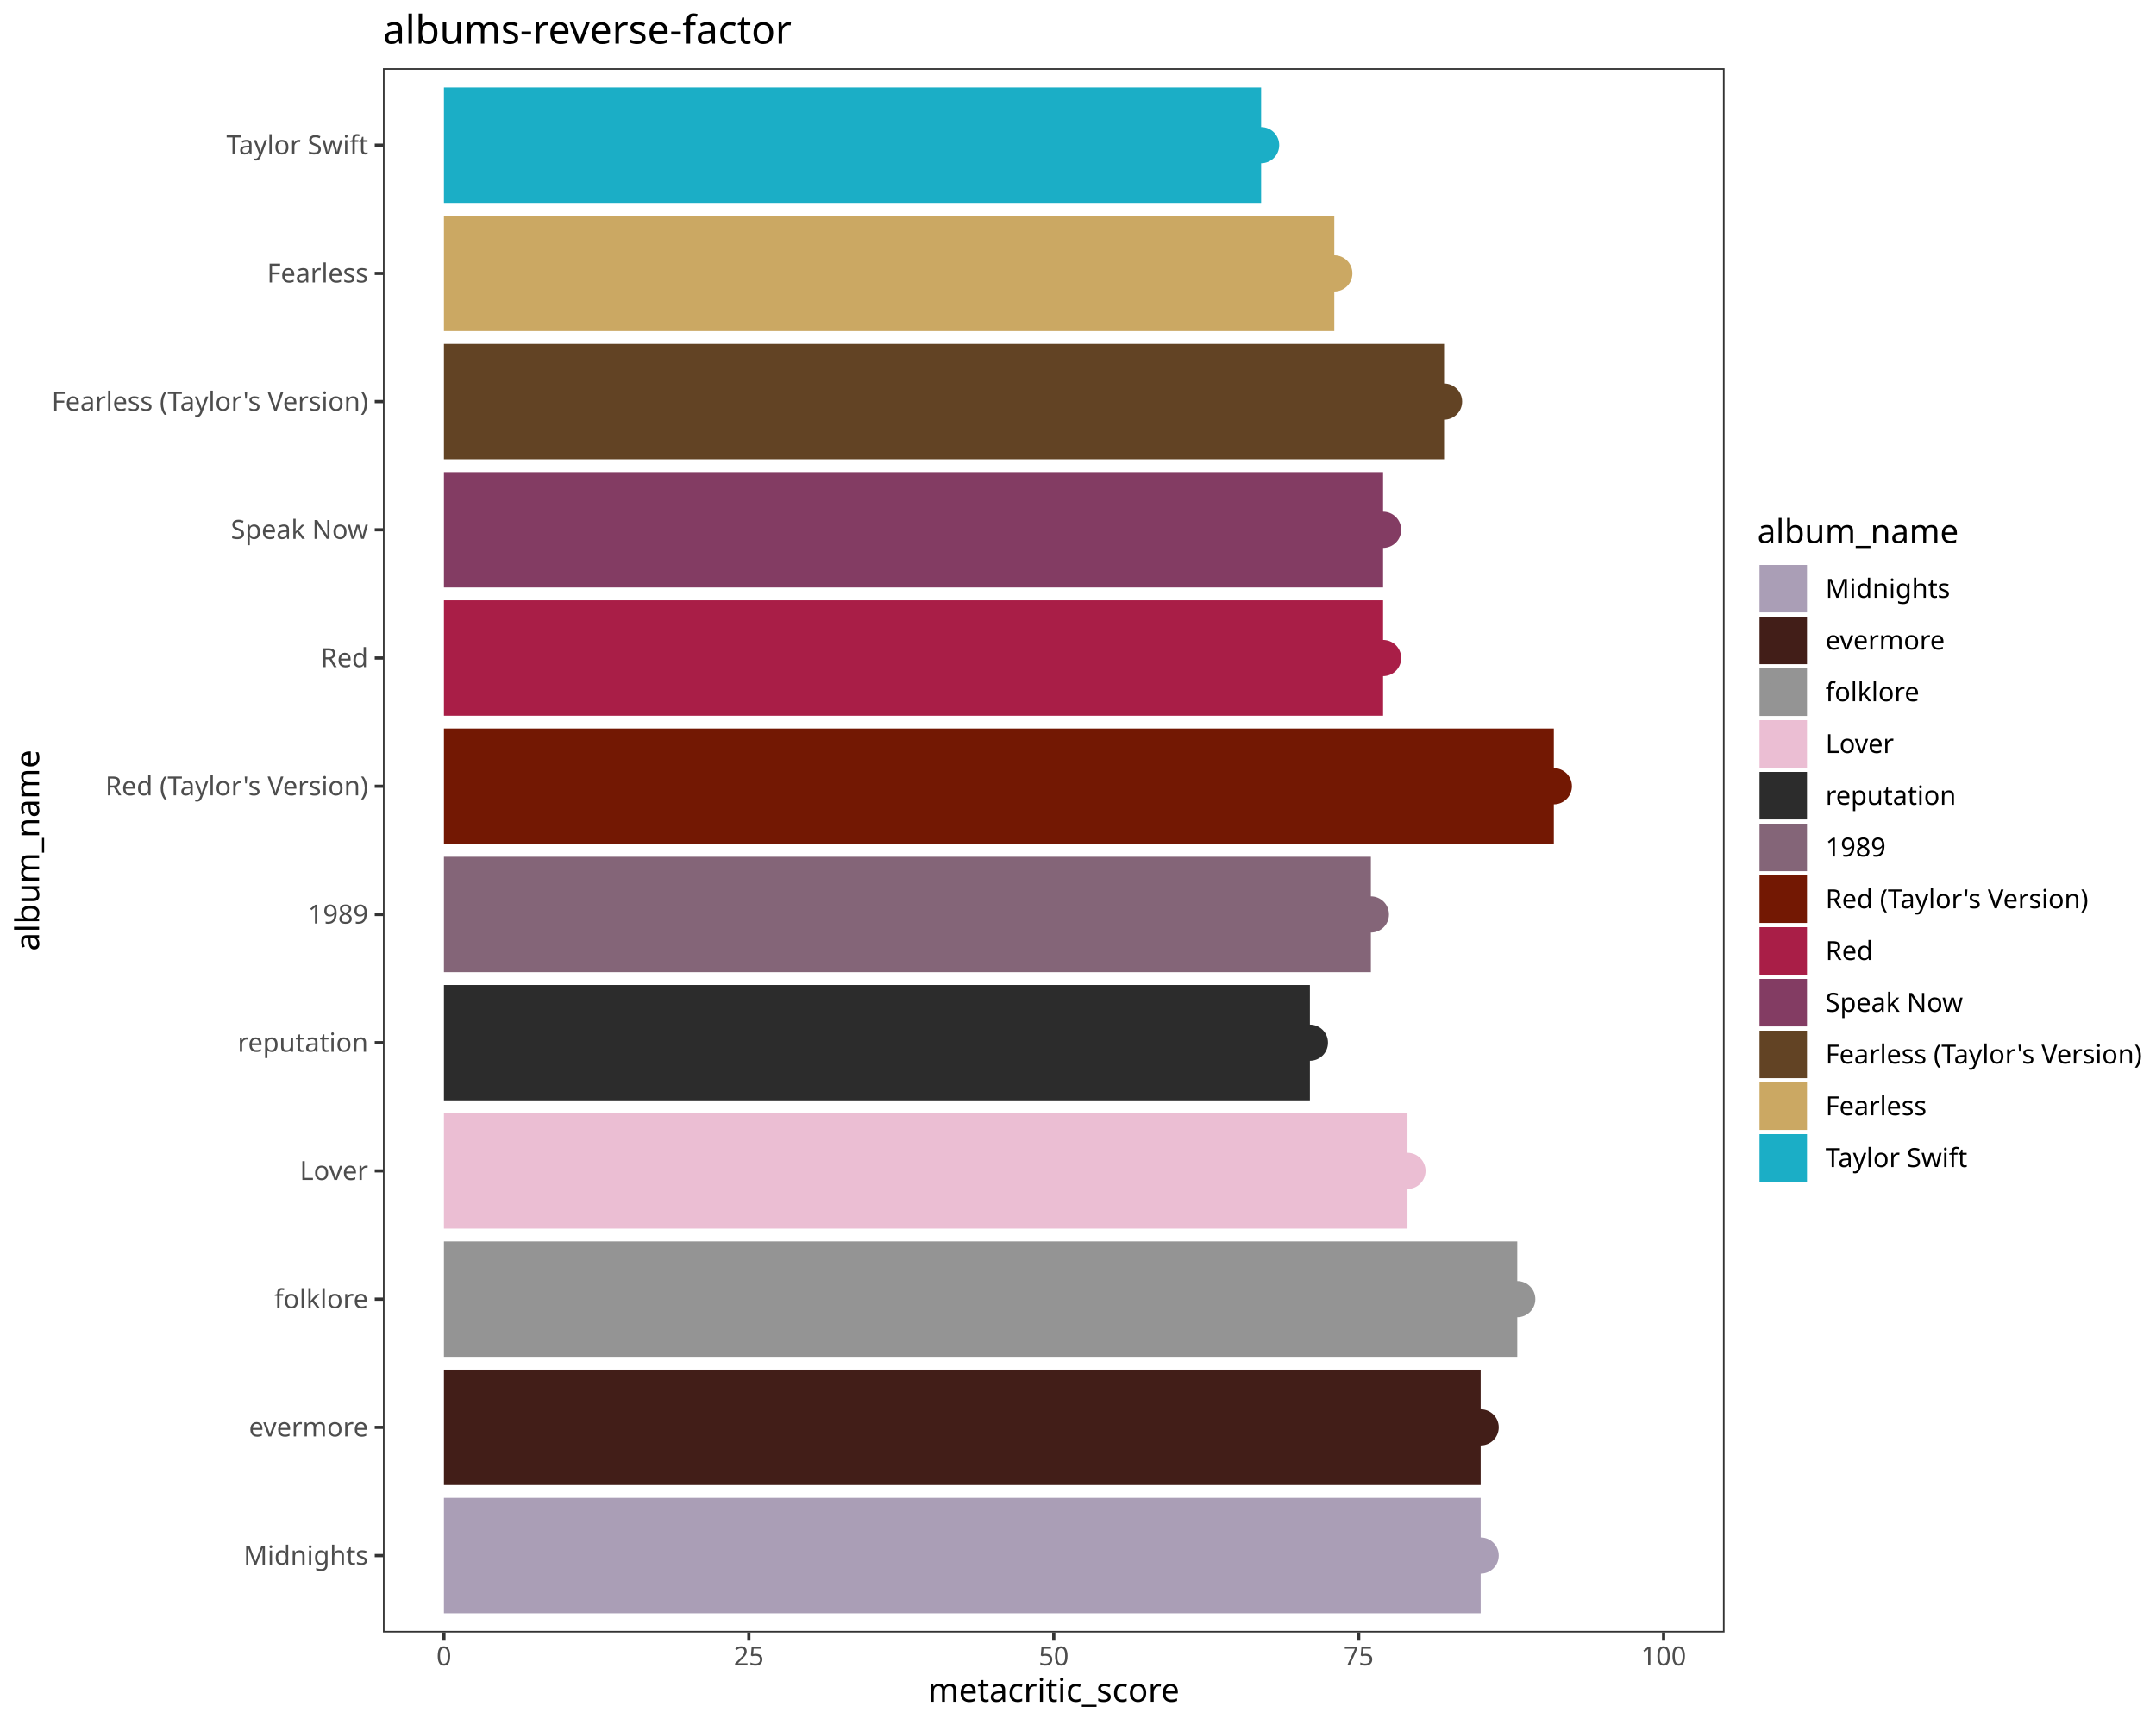
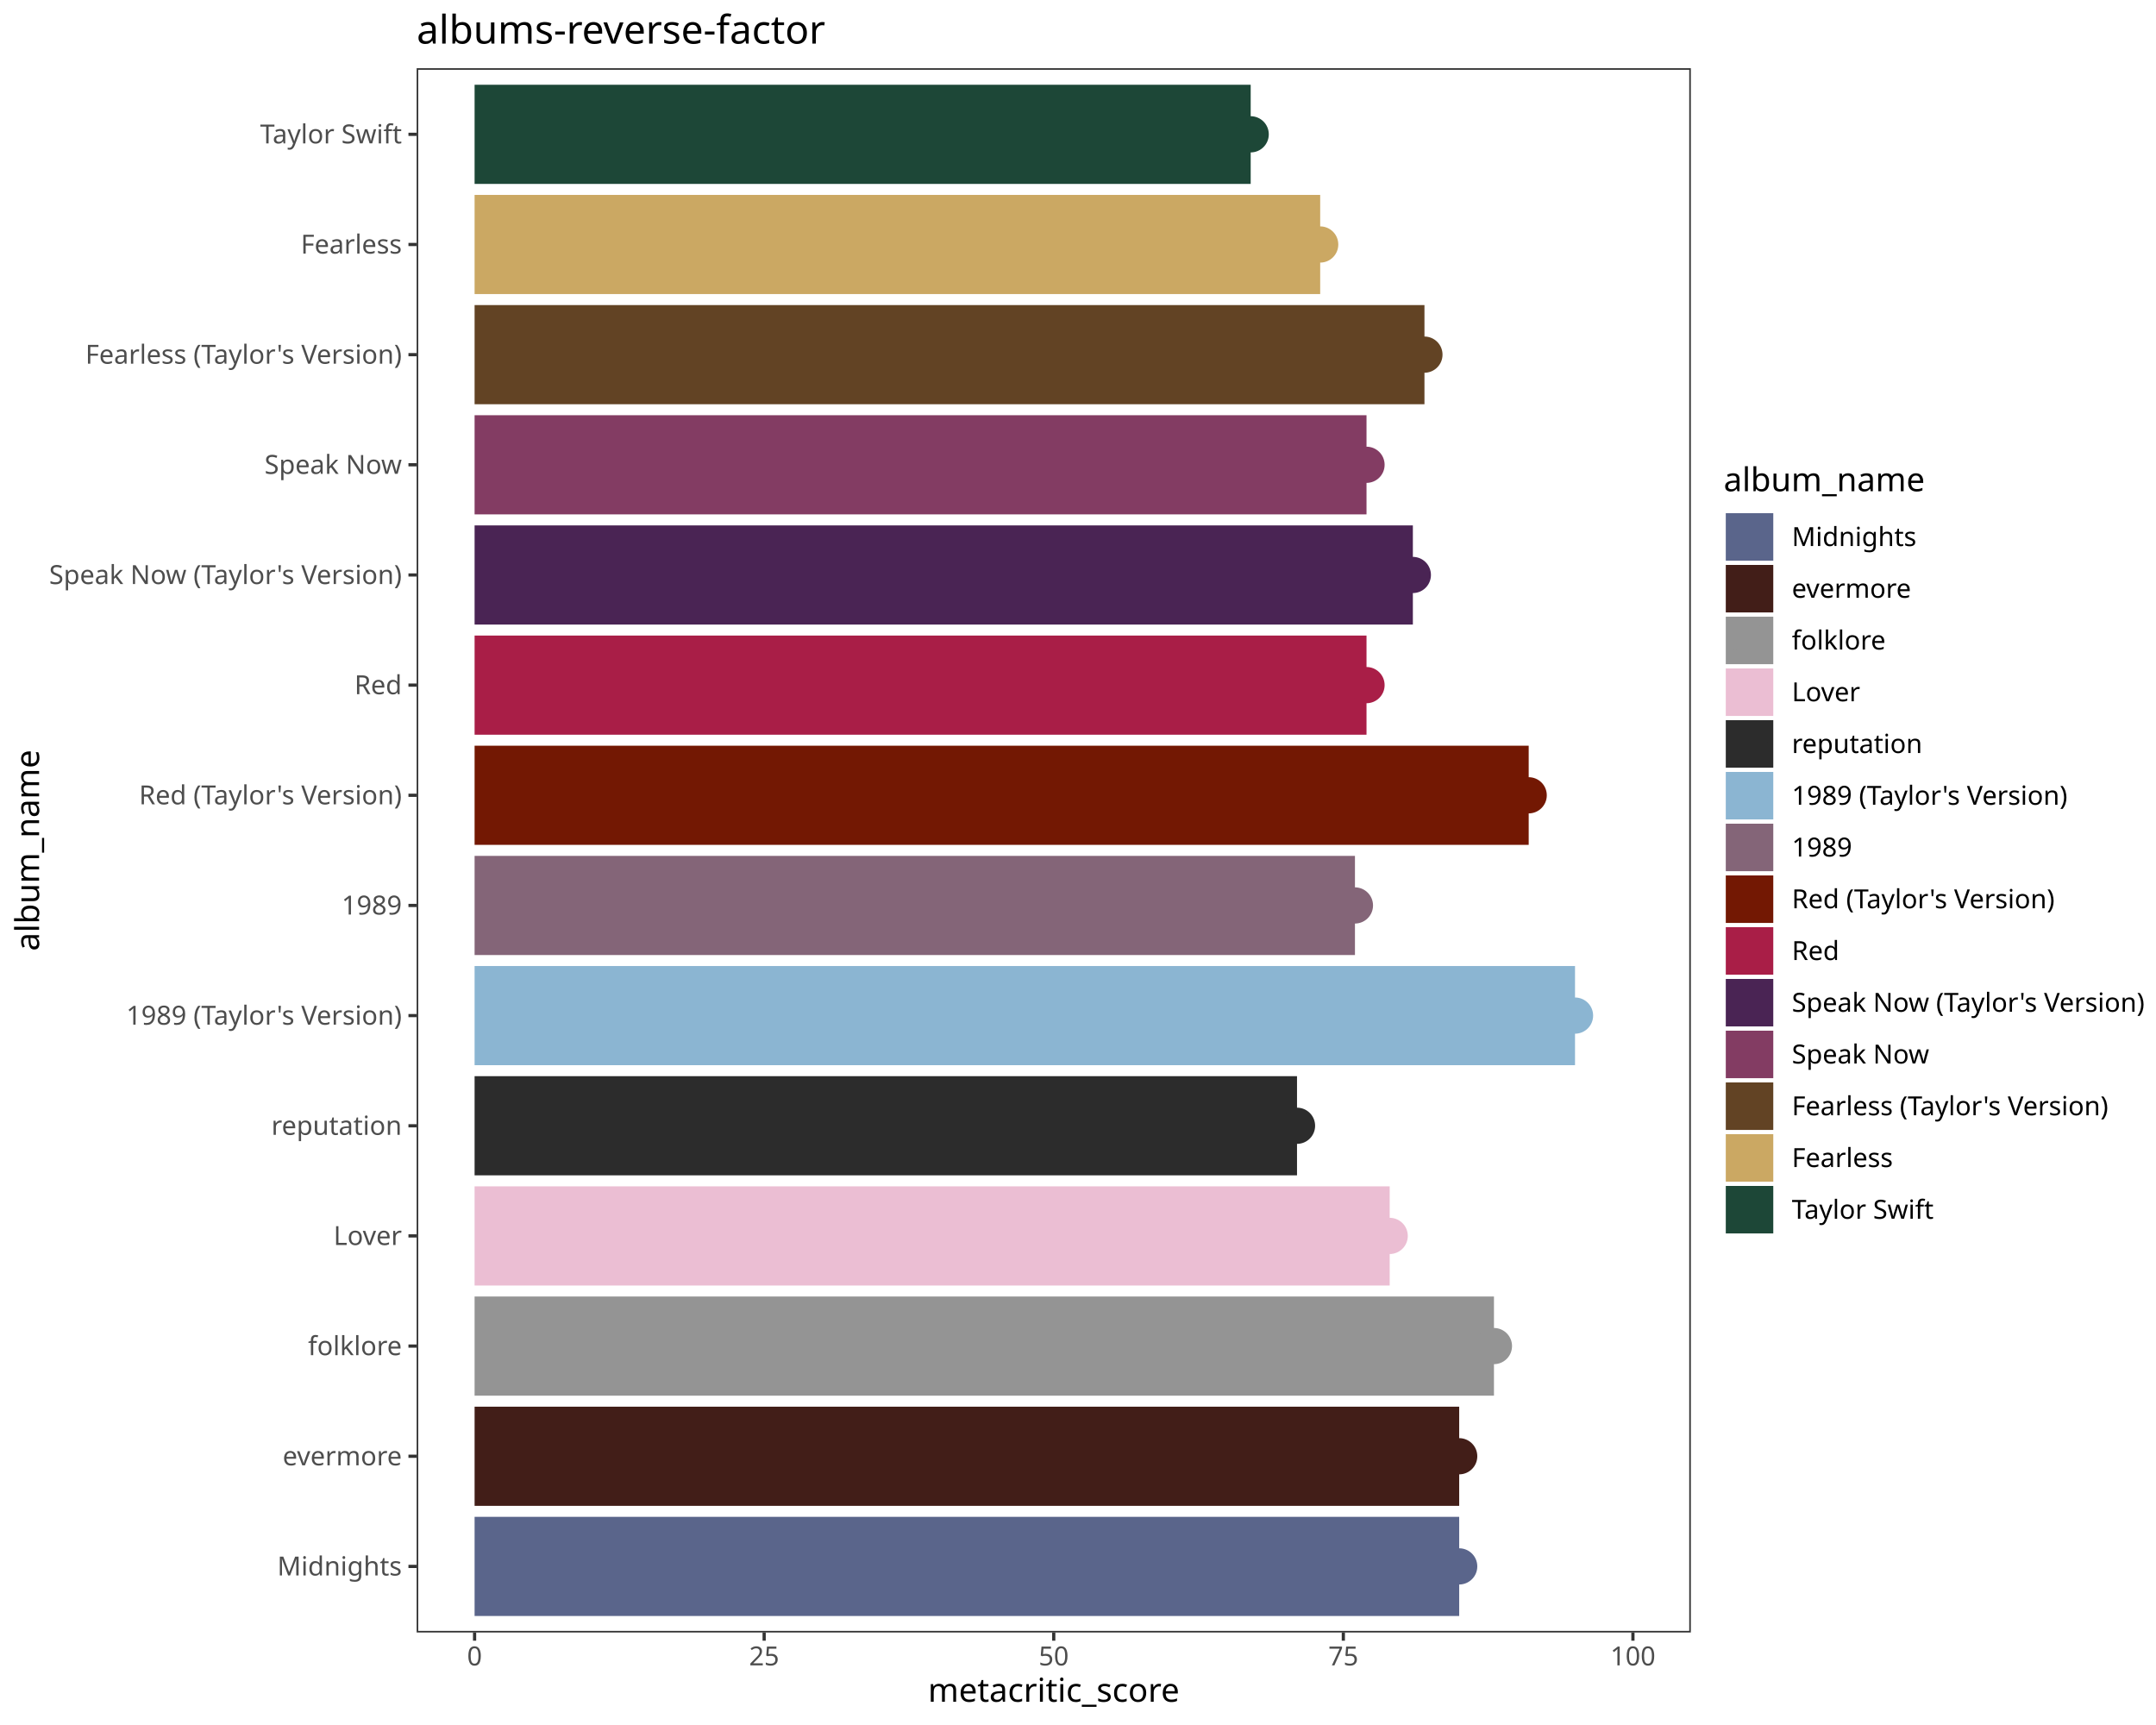
<svg xmlns="http://www.w3.org/2000/svg" class="svglite" data-engine-version="2.0" width="720.00pt" height="576.00pt" viewBox="0 0 720.00 576.00">
  <defs>
    <style type="text/css">
    .svglite line, .svglite polyline, .svglite polygon, .svglite path, .svglite rect, .svglite circle {
      fill: none;
      stroke: #000000;
      stroke-linecap: round;
      stroke-linejoin: round;
      stroke-miterlimit: 10.00;
    }
  </style>
  </defs>
  <rect width="100%" height="100%" style="stroke: none; fill: #FFFFFF;" />
  <defs>
    <clipPath id="cpMC4wMHw3MjAuMDB8MC4wMHw1NzYuMDA=">
      <rect x="0.00" y="0.00" width="720.00" height="576.00" />
    </clipPath>
  </defs>
  <g clip-path="url(#cpMC4wMHw3MjAuMDB8MC4wMHw1NzYuMDA=)">
    <rect x="0.00" y="0.00" width="720.00" height="576.00" style="stroke-width: 1.07; stroke: #FFFFFF; fill: #FFFFFF;" />
  </g>
  <defs>
-     <clipPath id="cpMTI3Ljg4fDU3NS45M3wyMi43OHw1NDUuMTE=">
-       <rect x="127.88" y="22.78" width="448.04" height="522.33" />
+     <clipPath id="cpMTM5LjE0fDU2NC42NnwyMi43OHw1NDUuMTE=">
+       <rect x="139.14" y="22.78" width="425.52" height="522.33" />
    </clipPath>
  </defs>
-   <g clip-path="url(#cpMTI3Ljg4fDU3NS45M3wyMi43OHw1NDUuMTE=)">
-     <rect x="127.88" y="22.78" width="448.04" height="522.33" style="stroke-width: 1.07; stroke: none; fill: #FFFFFF;" />
-     <rect x="148.25" y="29.21" width="272.90" height="38.53" style="stroke-width: 1.07; stroke: none; stroke-linecap: butt; stroke-linejoin: miter; fill: #1BAEC6;" />
-     <rect x="148.25" y="72.02" width="297.34" height="38.53" style="stroke-width: 1.07; stroke: none; stroke-linecap: butt; stroke-linejoin: miter; fill: #CBA863;" />
-     <rect x="148.25" y="157.65" width="313.63" height="38.53" style="stroke-width: 1.07; stroke: none; stroke-linecap: butt; stroke-linejoin: miter; fill: #833C63;" />
-     <rect x="148.25" y="200.46" width="313.63" height="38.53" style="stroke-width: 1.07; stroke: none; stroke-linecap: butt; stroke-linejoin: miter; fill: #A91E47;" />
-     <rect x="148.25" y="286.09" width="309.56" height="38.53" style="stroke-width: 1.07; stroke: none; stroke-linecap: butt; stroke-linejoin: miter; fill: #846578;" />
-     <rect x="148.25" y="328.90" width="289.19" height="38.53" style="stroke-width: 1.07; stroke: none; stroke-linecap: butt; stroke-linejoin: miter; fill: #2C2C2C;" />
-     <rect x="148.25" y="371.72" width="321.78" height="38.53" style="stroke-width: 1.07; stroke: none; stroke-linecap: butt; stroke-linejoin: miter; fill: #EBBED3;" />
-     <rect x="148.25" y="414.53" width="358.44" height="38.53" style="stroke-width: 1.07; stroke: none; stroke-linecap: butt; stroke-linejoin: miter; fill: #949494;" />
-     <rect x="148.25" y="457.34" width="346.22" height="38.53" style="stroke-width: 1.07; stroke: none; stroke-linecap: butt; stroke-linejoin: miter; fill: #421E18;" />
-     <rect x="148.25" y="114.83" width="334.00" height="38.53" style="stroke-width: 1.07; stroke: none; stroke-linecap: butt; stroke-linejoin: miter; fill: #624324;" />
-     <rect x="148.25" y="243.27" width="370.65" height="38.53" style="stroke-width: 1.07; stroke: none; stroke-linecap: butt; stroke-linejoin: miter; fill: #731803;" />
-     <rect x="148.25" y="500.16" width="346.22" height="38.53" style="stroke-width: 1.07; stroke: none; stroke-linecap: butt; stroke-linejoin: miter; fill: #AA9EB6;" />
-     <circle cx="421.15" cy="48.47" r="5.69" style="stroke-width: 0.71; stroke: #1BAEC6; fill: #1BAEC6;" />
-     <circle cx="445.59" cy="91.29" r="5.69" style="stroke-width: 0.71; stroke: #CBA863; fill: #CBA863;" />
-     <circle cx="461.88" cy="176.91" r="5.69" style="stroke-width: 0.71; stroke: #833C63; fill: #833C63;" />
-     <circle cx="461.88" cy="219.73" r="5.69" style="stroke-width: 0.71; stroke: #A91E47; fill: #A91E47;" />
-     <circle cx="457.80" cy="305.35" r="5.69" style="stroke-width: 0.71; stroke: #846578; fill: #846578;" />
-     <circle cx="437.44" cy="348.17" r="5.69" style="stroke-width: 0.71; stroke: #2C2C2C; fill: #2C2C2C;" />
-     <circle cx="470.02" cy="390.98" r="5.69" style="stroke-width: 0.71; stroke: #EBBED3; fill: #EBBED3;" />
-     <circle cx="506.68" cy="433.80" r="5.69" style="stroke-width: 0.71; stroke: #949494; fill: #949494;" />
-     <circle cx="494.46" cy="476.61" r="5.69" style="stroke-width: 0.71; stroke: #421E18; fill: #421E18;" />
-     <circle cx="482.24" cy="134.10" r="5.69" style="stroke-width: 0.71; stroke: #624324; fill: #624324;" />
-     <circle cx="518.90" cy="262.54" r="5.69" style="stroke-width: 0.71; stroke: #731803; fill: #731803;" />
-     <circle cx="494.46" cy="519.42" r="5.69" style="stroke-width: 0.71; stroke: #AA9EB6; fill: #AA9EB6;" />
-     <rect x="127.88" y="22.78" width="448.04" height="522.33" style="stroke-width: 1.07; stroke: #333333;" />
+   <g clip-path="url(#cpMTM5LjE0fDU2NC42NnwyMi43OHw1NDUuMTE=)">
+     <rect x="139.14" y="22.78" width="425.52" height="522.33" style="stroke-width: 1.07; stroke: none; fill: #FFFFFF;" />
+     <rect x="158.49" y="28.30" width="259.18" height="33.11" style="stroke-width: 1.07; stroke: none; stroke-linecap: butt; stroke-linejoin: miter; fill: #1D4737;" />
+     <rect x="158.49" y="65.08" width="282.39" height="33.11" style="stroke-width: 1.07; stroke: none; stroke-linecap: butt; stroke-linejoin: miter; fill: #CBA863;" />
+     <rect x="158.49" y="138.65" width="297.86" height="33.11" style="stroke-width: 1.07; stroke: none; stroke-linecap: butt; stroke-linejoin: miter; fill: #833C63;" />
+     <rect x="158.49" y="212.22" width="297.86" height="33.11" style="stroke-width: 1.07; stroke: none; stroke-linecap: butt; stroke-linejoin: miter; fill: #A91E47;" />
+     <rect x="158.49" y="285.79" width="294.00" height="33.11" style="stroke-width: 1.07; stroke: none; stroke-linecap: butt; stroke-linejoin: miter; fill: #846578;" />
+     <rect x="158.49" y="359.35" width="274.65" height="33.11" style="stroke-width: 1.07; stroke: none; stroke-linecap: butt; stroke-linejoin: miter; fill: #2C2C2C;" />
+     <rect x="158.49" y="396.14" width="305.60" height="33.11" style="stroke-width: 1.07; stroke: none; stroke-linecap: butt; stroke-linejoin: miter; fill: #EBBED3;" />
+     <rect x="158.49" y="432.92" width="340.42" height="33.11" style="stroke-width: 1.07; stroke: none; stroke-linecap: butt; stroke-linejoin: miter; fill: #949494;" />
+     <rect x="158.49" y="469.71" width="328.81" height="33.11" style="stroke-width: 1.07; stroke: none; stroke-linecap: butt; stroke-linejoin: miter; fill: #421E18;" />
+     <rect x="158.49" y="101.87" width="317.21" height="33.11" style="stroke-width: 1.07; stroke: none; stroke-linecap: butt; stroke-linejoin: miter; fill: #624324;" />
+     <rect x="158.49" y="249.00" width="352.02" height="33.11" style="stroke-width: 1.07; stroke: none; stroke-linecap: butt; stroke-linejoin: miter; fill: #731803;" />
+     <rect x="158.49" y="506.49" width="328.81" height="33.11" style="stroke-width: 1.07; stroke: none; stroke-linecap: butt; stroke-linejoin: miter; fill: #5A658B;" />
+     <rect x="158.49" y="175.44" width="313.34" height="33.11" style="stroke-width: 1.07; stroke: none; stroke-linecap: butt; stroke-linejoin: miter; fill: #4A2454;" />
+     <rect x="158.49" y="322.57" width="367.49" height="33.11" style="stroke-width: 1.07; stroke: none; stroke-linecap: butt; stroke-linejoin: miter; fill: #8BB5D2;" />
+     <circle cx="417.67" cy="44.85" r="5.69" style="stroke-width: 0.71; stroke: #1D4737; fill: #1D4737;" />
+     <circle cx="440.88" cy="81.64" r="5.69" style="stroke-width: 0.71; stroke: #CBA863; fill: #CBA863;" />
+     <circle cx="456.35" cy="155.20" r="5.69" style="stroke-width: 0.71; stroke: #833C63; fill: #833C63;" />
+     <circle cx="456.35" cy="228.77" r="5.69" style="stroke-width: 0.71; stroke: #A91E47; fill: #A91E47;" />
+     <circle cx="452.48" cy="302.34" r="5.69" style="stroke-width: 0.71; stroke: #846578; fill: #846578;" />
+     <circle cx="433.14" cy="375.91" r="5.69" style="stroke-width: 0.71; stroke: #2C2C2C; fill: #2C2C2C;" />
+     <circle cx="464.09" cy="412.69" r="5.69" style="stroke-width: 0.71; stroke: #EBBED3; fill: #EBBED3;" />
+     <circle cx="498.90" cy="449.47" r="5.69" style="stroke-width: 0.71; stroke: #949494; fill: #949494;" />
+     <circle cx="487.30" cy="486.26" r="5.69" style="stroke-width: 0.71; stroke: #421E18; fill: #421E18;" />
+     <circle cx="475.69" cy="118.42" r="5.69" style="stroke-width: 0.71; stroke: #624324; fill: #624324;" />
+     <circle cx="510.51" cy="265.56" r="5.69" style="stroke-width: 0.71; stroke: #731803; fill: #731803;" />
+     <circle cx="487.30" cy="523.04" r="5.69" style="stroke-width: 0.71; stroke: #5A658B; fill: #5A658B;" />
+     <circle cx="471.82" cy="191.99" r="5.69" style="stroke-width: 0.71; stroke: #4A2454; fill: #4A2454;" />
+     <circle cx="525.98" cy="339.12" r="5.69" style="stroke-width: 0.71; stroke: #8BB5D2; fill: #8BB5D2;" />
+     <rect x="139.14" y="22.78" width="425.52" height="522.33" style="stroke-width: 1.07; stroke: #333333;" />
  </g>
  <g clip-path="url(#cpMC4wMHw3MjAuMDB8MC4wMHw1NzYuMDA=)">
-     <text x="122.95" y="522.45" text-anchor="end" style="font-size: 8.80px; fill: #4D4D4D; font-family: sans;" textLength="37.67px" lengthAdjust="spacingAndGlyphs">Midnights</text>
-     <text x="122.95" y="479.64" text-anchor="end" style="font-size: 8.80px; fill: #4D4D4D; font-family: sans;" textLength="37.18px" lengthAdjust="spacingAndGlyphs">evermore</text>
-     <text x="122.95" y="436.82" text-anchor="end" style="font-size: 8.80px; fill: #4D4D4D; font-family: sans;" textLength="28.37px" lengthAdjust="spacingAndGlyphs">folklore</text>
-     <text x="122.95" y="394.01" text-anchor="end" style="font-size: 8.80px; fill: #4D4D4D; font-family: sans;" textLength="22.02px" lengthAdjust="spacingAndGlyphs">Lover</text>
-     <text x="122.95" y="351.20" text-anchor="end" style="font-size: 8.80px; fill: #4D4D4D; font-family: sans;" textLength="39.14px" lengthAdjust="spacingAndGlyphs">reputation</text>
-     <text x="122.95" y="308.38" text-anchor="end" style="font-size: 8.80px; fill: #4D4D4D; font-family: sans;" textLength="19.58px" lengthAdjust="spacingAndGlyphs">1989</text>
-     <text x="122.95" y="265.57" text-anchor="end" style="font-size: 8.80px; fill: #4D4D4D; font-family: sans;" textLength="87.27px" lengthAdjust="spacingAndGlyphs">Red (Taylor's Version)</text>
-     <text x="122.95" y="222.76" text-anchor="end" style="font-size: 8.80px; fill: #4D4D4D; font-family: sans;" textLength="16.15px" lengthAdjust="spacingAndGlyphs">Red</text>
-     <text x="122.95" y="179.94" text-anchor="end" style="font-size: 8.80px; fill: #4D4D4D; font-family: sans;" textLength="45.01px" lengthAdjust="spacingAndGlyphs">Speak Now</text>
-     <text x="122.95" y="137.13" text-anchor="end" style="font-size: 8.80px; fill: #4D4D4D; font-family: sans;" textLength="104.88px" lengthAdjust="spacingAndGlyphs">Fearless (Taylor's Version)</text>
-     <text x="122.95" y="94.31" text-anchor="end" style="font-size: 8.80px; fill: #4D4D4D; font-family: sans;" textLength="33.75px" lengthAdjust="spacingAndGlyphs">Fearless</text>
-     <text x="122.95" y="51.50" text-anchor="end" style="font-size: 8.80px; fill: #4D4D4D; font-family: sans;" textLength="45.97px" lengthAdjust="spacingAndGlyphs">Taylor Swift</text>
-     <polyline points="125.14,519.42 127.88,519.42 " style="stroke-width: 1.07; stroke: #333333; stroke-linecap: butt;" />
-     <polyline points="125.14,476.61 127.88,476.61 " style="stroke-width: 1.07; stroke: #333333; stroke-linecap: butt;" />
-     <polyline points="125.14,433.80 127.88,433.80 " style="stroke-width: 1.07; stroke: #333333; stroke-linecap: butt;" />
-     <polyline points="125.14,390.98 127.88,390.98 " style="stroke-width: 1.07; stroke: #333333; stroke-linecap: butt;" />
-     <polyline points="125.14,348.17 127.88,348.17 " style="stroke-width: 1.07; stroke: #333333; stroke-linecap: butt;" />
-     <polyline points="125.14,305.35 127.88,305.35 " style="stroke-width: 1.07; stroke: #333333; stroke-linecap: butt;" />
-     <polyline points="125.14,262.54 127.88,262.54 " style="stroke-width: 1.07; stroke: #333333; stroke-linecap: butt;" />
-     <polyline points="125.14,219.73 127.88,219.73 " style="stroke-width: 1.07; stroke: #333333; stroke-linecap: butt;" />
-     <polyline points="125.14,176.91 127.88,176.91 " style="stroke-width: 1.07; stroke: #333333; stroke-linecap: butt;" />
-     <polyline points="125.14,134.10 127.88,134.10 " style="stroke-width: 1.07; stroke: #333333; stroke-linecap: butt;" />
-     <polyline points="125.14,91.29 127.88,91.29 " style="stroke-width: 1.07; stroke: #333333; stroke-linecap: butt;" />
-     <polyline points="125.14,48.47 127.88,48.47 " style="stroke-width: 1.07; stroke: #333333; stroke-linecap: butt;" />
-     <polyline points="148.25,547.85 148.25,545.11 " style="stroke-width: 1.07; stroke: #333333; stroke-linecap: butt;" />
-     <polyline points="250.08,547.85 250.08,545.11 " style="stroke-width: 1.07; stroke: #333333; stroke-linecap: butt;" />
+     <text x="134.21" y="526.07" text-anchor="end" style="font-size: 8.80px; fill: #4D4D4D; font-family: sans;" textLength="37.67px" lengthAdjust="spacingAndGlyphs">Midnights</text>
+     <text x="134.21" y="489.29" text-anchor="end" style="font-size: 8.80px; fill: #4D4D4D; font-family: sans;" textLength="37.18px" lengthAdjust="spacingAndGlyphs">evermore</text>
+     <text x="134.21" y="452.50" text-anchor="end" style="font-size: 8.80px; fill: #4D4D4D; font-family: sans;" textLength="28.37px" lengthAdjust="spacingAndGlyphs">folklore</text>
+     <text x="134.21" y="415.72" text-anchor="end" style="font-size: 8.80px; fill: #4D4D4D; font-family: sans;" textLength="22.02px" lengthAdjust="spacingAndGlyphs">Lover</text>
+     <text x="134.21" y="378.94" text-anchor="end" style="font-size: 8.80px; fill: #4D4D4D; font-family: sans;" textLength="39.14px" lengthAdjust="spacingAndGlyphs">reputation</text>
+     <text x="134.21" y="342.15" text-anchor="end" style="font-size: 8.80px; fill: #4D4D4D; font-family: sans;" textLength="90.71px" lengthAdjust="spacingAndGlyphs">1989 (Taylor's Version)</text>
+     <text x="134.21" y="305.37" text-anchor="end" style="font-size: 8.80px; fill: #4D4D4D; font-family: sans;" textLength="19.58px" lengthAdjust="spacingAndGlyphs">1989</text>
+     <text x="134.21" y="268.58" text-anchor="end" style="font-size: 8.80px; fill: #4D4D4D; font-family: sans;" textLength="87.27px" lengthAdjust="spacingAndGlyphs">Red (Taylor's Version)</text>
+     <text x="134.21" y="231.80" text-anchor="end" style="font-size: 8.80px; fill: #4D4D4D; font-family: sans;" textLength="16.15px" lengthAdjust="spacingAndGlyphs">Red</text>
+     <text x="134.21" y="195.02" text-anchor="end" style="font-size: 8.80px; fill: #4D4D4D; font-family: sans;" textLength="116.14px" lengthAdjust="spacingAndGlyphs">Speak Now (Taylor's Version)</text>
+     <text x="134.21" y="158.23" text-anchor="end" style="font-size: 8.80px; fill: #4D4D4D; font-family: sans;" textLength="45.01px" lengthAdjust="spacingAndGlyphs">Speak Now</text>
+     <text x="134.21" y="121.45" text-anchor="end" style="font-size: 8.80px; fill: #4D4D4D; font-family: sans;" textLength="104.88px" lengthAdjust="spacingAndGlyphs">Fearless (Taylor's Version)</text>
+     <text x="134.21" y="84.67" text-anchor="end" style="font-size: 8.80px; fill: #4D4D4D; font-family: sans;" textLength="33.75px" lengthAdjust="spacingAndGlyphs">Fearless</text>
+     <text x="134.21" y="47.88" text-anchor="end" style="font-size: 8.80px; fill: #4D4D4D; font-family: sans;" textLength="45.97px" lengthAdjust="spacingAndGlyphs">Taylor Swift</text>
+     <polyline points="136.40,523.04 139.14,523.04 " style="stroke-width: 1.07; stroke: #333333; stroke-linecap: butt;" />
+     <polyline points="136.40,486.26 139.14,486.26 " style="stroke-width: 1.07; stroke: #333333; stroke-linecap: butt;" />
+     <polyline points="136.40,449.47 139.14,449.47 " style="stroke-width: 1.07; stroke: #333333; stroke-linecap: butt;" />
+     <polyline points="136.40,412.69 139.14,412.69 " style="stroke-width: 1.07; stroke: #333333; stroke-linecap: butt;" />
+     <polyline points="136.40,375.91 139.14,375.91 " style="stroke-width: 1.07; stroke: #333333; stroke-linecap: butt;" />
+     <polyline points="136.40,339.12 139.14,339.12 " style="stroke-width: 1.07; stroke: #333333; stroke-linecap: butt;" />
+     <polyline points="136.40,302.34 139.14,302.34 " style="stroke-width: 1.07; stroke: #333333; stroke-linecap: butt;" />
+     <polyline points="136.40,265.56 139.14,265.56 " style="stroke-width: 1.07; stroke: #333333; stroke-linecap: butt;" />
+     <polyline points="136.40,228.77 139.14,228.77 " style="stroke-width: 1.07; stroke: #333333; stroke-linecap: butt;" />
+     <polyline points="136.40,191.99 139.14,191.99 " style="stroke-width: 1.07; stroke: #333333; stroke-linecap: butt;" />
+     <polyline points="136.40,155.20 139.14,155.20 " style="stroke-width: 1.07; stroke: #333333; stroke-linecap: butt;" />
+     <polyline points="136.40,118.42 139.14,118.42 " style="stroke-width: 1.07; stroke: #333333; stroke-linecap: butt;" />
+     <polyline points="136.40,81.64 139.14,81.64 " style="stroke-width: 1.07; stroke: #333333; stroke-linecap: butt;" />
+     <polyline points="136.40,44.85 139.14,44.85 " style="stroke-width: 1.07; stroke: #333333; stroke-linecap: butt;" />
+     <polyline points="158.49,547.85 158.49,545.11 " style="stroke-width: 1.07; stroke: #333333; stroke-linecap: butt;" />
+     <polyline points="255.19,547.85 255.19,545.11 " style="stroke-width: 1.07; stroke: #333333; stroke-linecap: butt;" />
    <polyline points="351.90,547.85 351.90,545.11 " style="stroke-width: 1.07; stroke: #333333; stroke-linecap: butt;" />
-     <polyline points="453.73,547.85 453.73,545.11 " style="stroke-width: 1.07; stroke: #333333; stroke-linecap: butt;" />
-     <polyline points="555.56,547.85 555.56,545.11 " style="stroke-width: 1.07; stroke: #333333; stroke-linecap: butt;" />
-     <text x="148.25" y="556.10" text-anchor="middle" style="font-size: 8.80px; fill: #4D4D4D; font-family: sans;" textLength="4.89px" lengthAdjust="spacingAndGlyphs">0</text>
-     <text x="250.08" y="556.10" text-anchor="middle" style="font-size: 8.80px; fill: #4D4D4D; font-family: sans;" textLength="9.79px" lengthAdjust="spacingAndGlyphs">25</text>
+     <polyline points="448.61,547.85 448.61,545.11 " style="stroke-width: 1.07; stroke: #333333; stroke-linecap: butt;" />
+     <polyline points="545.32,547.85 545.32,545.11 " style="stroke-width: 1.07; stroke: #333333; stroke-linecap: butt;" />
+     <text x="158.49" y="556.10" text-anchor="middle" style="font-size: 8.80px; fill: #4D4D4D; font-family: sans;" textLength="4.89px" lengthAdjust="spacingAndGlyphs">0</text>
+     <text x="255.19" y="556.10" text-anchor="middle" style="font-size: 8.80px; fill: #4D4D4D; font-family: sans;" textLength="9.79px" lengthAdjust="spacingAndGlyphs">25</text>
    <text x="351.90" y="556.10" text-anchor="middle" style="font-size: 8.80px; fill: #4D4D4D; font-family: sans;" textLength="9.79px" lengthAdjust="spacingAndGlyphs">50</text>
-     <text x="453.73" y="556.10" text-anchor="middle" style="font-size: 8.80px; fill: #4D4D4D; font-family: sans;" textLength="9.79px" lengthAdjust="spacingAndGlyphs">75</text>
-     <text x="555.56" y="556.10" text-anchor="middle" style="font-size: 8.80px; fill: #4D4D4D; font-family: sans;" textLength="14.68px" lengthAdjust="spacingAndGlyphs">100</text>
+     <text x="448.61" y="556.10" text-anchor="middle" style="font-size: 8.80px; fill: #4D4D4D; font-family: sans;" textLength="9.79px" lengthAdjust="spacingAndGlyphs">75</text>
+     <text x="545.32" y="556.10" text-anchor="middle" style="font-size: 8.80px; fill: #4D4D4D; font-family: sans;" textLength="14.68px" lengthAdjust="spacingAndGlyphs">100</text>
    <text x="351.90" y="568.24" text-anchor="middle" style="font-size: 11.00px; font-family: sans;" textLength="80.10px" lengthAdjust="spacingAndGlyphs">metacritic_score</text>
    <text transform="translate(13.05,283.95) rotate(-90)" text-anchor="middle" style="font-size: 11.00px; font-family: sans;" textLength="63.60px" lengthAdjust="spacingAndGlyphs">album_name</text>
-     <rect x="586.88" y="172.60" width="127.64" height="222.69" style="stroke-width: 1.07; stroke: none; fill: #FFFFFF;" />
-     <text x="586.88" y="181.31" style="font-size: 11.00px; font-family: sans;" textLength="63.60px" lengthAdjust="spacingAndGlyphs">album_name</text>
-     <rect x="586.88" y="187.93" width="17.28" height="17.28" style="stroke-width: 1.07; stroke: none; fill: #FFFFFF;" />
-     <rect x="587.59" y="188.64" width="15.86" height="15.86" style="stroke-width: 1.07; stroke: none; stroke-linecap: butt; stroke-linejoin: miter; fill: #AA9EB6;" />
-     <circle cx="595.52" cy="196.57" r="5.69" style="stroke-width: 0.71; stroke: #AA9EB6; fill: #AA9EB6;" />
-     <rect x="586.88" y="205.21" width="17.28" height="17.28" style="stroke-width: 1.07; stroke: none; fill: #FFFFFF;" />
-     <rect x="587.59" y="205.92" width="15.86" height="15.86" style="stroke-width: 1.07; stroke: none; stroke-linecap: butt; stroke-linejoin: miter; fill: #421E18;" />
-     <circle cx="595.52" cy="213.85" r="5.69" style="stroke-width: 0.71; stroke: #421E18; fill: #421E18;" />
-     <rect x="586.88" y="222.49" width="17.28" height="17.28" style="stroke-width: 1.07; stroke: none; fill: #FFFFFF;" />
-     <rect x="587.59" y="223.20" width="15.86" height="15.86" style="stroke-width: 1.07; stroke: none; stroke-linecap: butt; stroke-linejoin: miter; fill: #949494;" />
-     <circle cx="595.52" cy="231.13" r="5.69" style="stroke-width: 0.71; stroke: #949494; fill: #949494;" />
-     <rect x="586.88" y="239.77" width="17.28" height="17.28" style="stroke-width: 1.07; stroke: none; fill: #FFFFFF;" />
-     <rect x="587.59" y="240.48" width="15.86" height="15.86" style="stroke-width: 1.07; stroke: none; stroke-linecap: butt; stroke-linejoin: miter; fill: #EBBED3;" />
-     <circle cx="595.52" cy="248.41" r="5.69" style="stroke-width: 0.71; stroke: #EBBED3; fill: #EBBED3;" />
-     <rect x="586.88" y="257.05" width="17.28" height="17.28" style="stroke-width: 1.07; stroke: none; fill: #FFFFFF;" />
-     <rect x="587.59" y="257.76" width="15.86" height="15.86" style="stroke-width: 1.07; stroke: none; stroke-linecap: butt; stroke-linejoin: miter; fill: #2C2C2C;" />
-     <circle cx="595.52" cy="265.69" r="5.69" style="stroke-width: 0.71; stroke: #2C2C2C; fill: #2C2C2C;" />
-     <rect x="586.88" y="274.33" width="17.28" height="17.28" style="stroke-width: 1.07; stroke: none; fill: #FFFFFF;" />
-     <rect x="587.59" y="275.04" width="15.86" height="15.86" style="stroke-width: 1.07; stroke: none; stroke-linecap: butt; stroke-linejoin: miter; fill: #846578;" />
-     <circle cx="595.52" cy="282.97" r="5.69" style="stroke-width: 0.71; stroke: #846578; fill: #846578;" />
-     <rect x="586.88" y="291.61" width="17.28" height="17.28" style="stroke-width: 1.07; stroke: none; fill: #FFFFFF;" />
-     <rect x="587.59" y="292.32" width="15.86" height="15.86" style="stroke-width: 1.07; stroke: none; stroke-linecap: butt; stroke-linejoin: miter; fill: #731803;" />
-     <circle cx="595.52" cy="300.25" r="5.69" style="stroke-width: 0.71; stroke: #731803; fill: #731803;" />
-     <rect x="586.88" y="308.89" width="17.28" height="17.28" style="stroke-width: 1.07; stroke: none; fill: #FFFFFF;" />
-     <rect x="587.59" y="309.60" width="15.86" height="15.86" style="stroke-width: 1.07; stroke: none; stroke-linecap: butt; stroke-linejoin: miter; fill: #A91E47;" />
-     <circle cx="595.52" cy="317.53" r="5.69" style="stroke-width: 0.71; stroke: #A91E47; fill: #A91E47;" />
-     <rect x="586.88" y="326.17" width="17.28" height="17.28" style="stroke-width: 1.07; stroke: none; fill: #FFFFFF;" />
-     <rect x="587.59" y="326.88" width="15.86" height="15.86" style="stroke-width: 1.07; stroke: none; stroke-linecap: butt; stroke-linejoin: miter; fill: #833C63;" />
-     <circle cx="595.52" cy="334.81" r="5.69" style="stroke-width: 0.71; stroke: #833C63; fill: #833C63;" />
-     <rect x="586.88" y="343.45" width="17.28" height="17.28" style="stroke-width: 1.07; stroke: none; fill: #FFFFFF;" />
-     <rect x="587.59" y="344.16" width="15.86" height="15.86" style="stroke-width: 1.07; stroke: none; stroke-linecap: butt; stroke-linejoin: miter; fill: #624324;" />
-     <circle cx="595.52" cy="352.09" r="5.69" style="stroke-width: 0.71; stroke: #624324; fill: #624324;" />
-     <rect x="586.88" y="360.73" width="17.28" height="17.28" style="stroke-width: 1.07; stroke: none; fill: #FFFFFF;" />
-     <rect x="587.59" y="361.44" width="15.86" height="15.86" style="stroke-width: 1.07; stroke: none; stroke-linecap: butt; stroke-linejoin: miter; fill: #CBA863;" />
-     <circle cx="595.52" cy="369.37" r="5.69" style="stroke-width: 0.71; stroke: #CBA863; fill: #CBA863;" />
-     <rect x="586.88" y="378.01" width="17.28" height="17.28" style="stroke-width: 1.07; stroke: none; fill: #FFFFFF;" />
-     <rect x="587.59" y="378.72" width="15.86" height="15.86" style="stroke-width: 1.07; stroke: none; stroke-linecap: butt; stroke-linejoin: miter; fill: #1BAEC6;" />
-     <circle cx="595.52" cy="386.65" r="5.69" style="stroke-width: 0.71; stroke: #1BAEC6; fill: #1BAEC6;" />
-     <text x="609.64" y="199.60" style="font-size: 8.80px; font-family: sans;" textLength="37.67px" lengthAdjust="spacingAndGlyphs">Midnights</text>
-     <text x="609.64" y="216.88" style="font-size: 8.80px; font-family: sans;" textLength="37.18px" lengthAdjust="spacingAndGlyphs">evermore</text>
-     <text x="609.64" y="234.16" style="font-size: 8.80px; font-family: sans;" textLength="28.37px" lengthAdjust="spacingAndGlyphs">folklore</text>
-     <text x="609.64" y="251.44" style="font-size: 8.80px; font-family: sans;" textLength="22.02px" lengthAdjust="spacingAndGlyphs">Lover</text>
-     <text x="609.64" y="268.72" style="font-size: 8.80px; font-family: sans;" textLength="39.14px" lengthAdjust="spacingAndGlyphs">reputation</text>
-     <text x="609.64" y="286.00" style="font-size: 8.80px; font-family: sans;" textLength="19.58px" lengthAdjust="spacingAndGlyphs">1989</text>
-     <text x="609.64" y="303.28" style="font-size: 8.80px; font-family: sans;" textLength="87.27px" lengthAdjust="spacingAndGlyphs">Red (Taylor's Version)</text>
-     <text x="609.64" y="320.56" style="font-size: 8.80px; font-family: sans;" textLength="16.15px" lengthAdjust="spacingAndGlyphs">Red</text>
-     <text x="609.64" y="337.84" style="font-size: 8.80px; font-family: sans;" textLength="45.01px" lengthAdjust="spacingAndGlyphs">Speak Now</text>
-     <text x="609.64" y="355.12" style="font-size: 8.80px; font-family: sans;" textLength="104.88px" lengthAdjust="spacingAndGlyphs">Fearless (Taylor's Version)</text>
-     <text x="609.64" y="372.40" style="font-size: 8.80px; font-family: sans;" textLength="33.75px" lengthAdjust="spacingAndGlyphs">Fearless</text>
-     <text x="609.64" y="389.68" style="font-size: 8.80px; font-family: sans;" textLength="45.97px" lengthAdjust="spacingAndGlyphs">Taylor Swift</text>
-     <text x="127.88" y="14.56" style="font-size: 13.20px; font-family: sans;" textLength="128.40px" lengthAdjust="spacingAndGlyphs">albums-reverse-factor</text>
+     <rect x="575.62" y="155.32" width="138.90" height="257.25" style="stroke-width: 1.07; stroke: none; fill: #FFFFFF;" />
+     <text x="575.62" y="164.03" style="font-size: 11.00px; font-family: sans;" textLength="63.60px" lengthAdjust="spacingAndGlyphs">album_name</text>
+     <rect x="575.62" y="170.65" width="17.28" height="17.28" style="stroke-width: 1.07; stroke: none; fill: #FFFFFF;" />
+     <rect x="576.33" y="171.36" width="15.86" height="15.86" style="stroke-width: 1.07; stroke: none; stroke-linecap: butt; stroke-linejoin: miter; fill: #5A658B;" />
+     <circle cx="584.26" cy="179.29" r="5.69" style="stroke-width: 0.71; stroke: #5A658B; fill: #5A658B;" />
+     <rect x="575.62" y="187.93" width="17.28" height="17.28" style="stroke-width: 1.07; stroke: none; fill: #FFFFFF;" />
+     <rect x="576.33" y="188.64" width="15.86" height="15.86" style="stroke-width: 1.07; stroke: none; stroke-linecap: butt; stroke-linejoin: miter; fill: #421E18;" />
+     <circle cx="584.26" cy="196.57" r="5.69" style="stroke-width: 0.71; stroke: #421E18; fill: #421E18;" />
+     <rect x="575.62" y="205.21" width="17.28" height="17.28" style="stroke-width: 1.07; stroke: none; fill: #FFFFFF;" />
+     <rect x="576.33" y="205.92" width="15.86" height="15.86" style="stroke-width: 1.07; stroke: none; stroke-linecap: butt; stroke-linejoin: miter; fill: #949494;" />
+     <circle cx="584.26" cy="213.85" r="5.69" style="stroke-width: 0.71; stroke: #949494; fill: #949494;" />
+     <rect x="575.62" y="222.49" width="17.28" height="17.28" style="stroke-width: 1.07; stroke: none; fill: #FFFFFF;" />
+     <rect x="576.33" y="223.20" width="15.86" height="15.86" style="stroke-width: 1.07; stroke: none; stroke-linecap: butt; stroke-linejoin: miter; fill: #EBBED3;" />
+     <circle cx="584.26" cy="231.13" r="5.69" style="stroke-width: 0.71; stroke: #EBBED3; fill: #EBBED3;" />
+     <rect x="575.62" y="239.77" width="17.28" height="17.28" style="stroke-width: 1.07; stroke: none; fill: #FFFFFF;" />
+     <rect x="576.33" y="240.48" width="15.86" height="15.86" style="stroke-width: 1.07; stroke: none; stroke-linecap: butt; stroke-linejoin: miter; fill: #2C2C2C;" />
+     <circle cx="584.26" cy="248.41" r="5.69" style="stroke-width: 0.71; stroke: #2C2C2C; fill: #2C2C2C;" />
+     <rect x="575.62" y="257.05" width="17.28" height="17.28" style="stroke-width: 1.07; stroke: none; fill: #FFFFFF;" />
+     <rect x="576.33" y="257.76" width="15.86" height="15.86" style="stroke-width: 1.07; stroke: none; stroke-linecap: butt; stroke-linejoin: miter; fill: #8BB5D2;" />
+     <circle cx="584.26" cy="265.69" r="5.69" style="stroke-width: 0.71; stroke: #8BB5D2; fill: #8BB5D2;" />
+     <rect x="575.62" y="274.33" width="17.28" height="17.28" style="stroke-width: 1.07; stroke: none; fill: #FFFFFF;" />
+     <rect x="576.33" y="275.04" width="15.86" height="15.86" style="stroke-width: 1.07; stroke: none; stroke-linecap: butt; stroke-linejoin: miter; fill: #846578;" />
+     <circle cx="584.26" cy="282.97" r="5.69" style="stroke-width: 0.71; stroke: #846578; fill: #846578;" />
+     <rect x="575.62" y="291.61" width="17.28" height="17.28" style="stroke-width: 1.07; stroke: none; fill: #FFFFFF;" />
+     <rect x="576.33" y="292.32" width="15.86" height="15.86" style="stroke-width: 1.07; stroke: none; stroke-linecap: butt; stroke-linejoin: miter; fill: #731803;" />
+     <circle cx="584.26" cy="300.25" r="5.69" style="stroke-width: 0.71; stroke: #731803; fill: #731803;" />
+     <rect x="575.62" y="308.89" width="17.28" height="17.28" style="stroke-width: 1.07; stroke: none; fill: #FFFFFF;" />
+     <rect x="576.33" y="309.60" width="15.86" height="15.86" style="stroke-width: 1.07; stroke: none; stroke-linecap: butt; stroke-linejoin: miter; fill: #A91E47;" />
+     <circle cx="584.26" cy="317.53" r="5.69" style="stroke-width: 0.71; stroke: #A91E47; fill: #A91E47;" />
+     <rect x="575.62" y="326.17" width="17.28" height="17.28" style="stroke-width: 1.07; stroke: none; fill: #FFFFFF;" />
+     <rect x="576.33" y="326.88" width="15.86" height="15.86" style="stroke-width: 1.07; stroke: none; stroke-linecap: butt; stroke-linejoin: miter; fill: #4A2454;" />
+     <circle cx="584.26" cy="334.81" r="5.69" style="stroke-width: 0.71; stroke: #4A2454; fill: #4A2454;" />
+     <rect x="575.62" y="343.45" width="17.28" height="17.28" style="stroke-width: 1.07; stroke: none; fill: #FFFFFF;" />
+     <rect x="576.33" y="344.16" width="15.86" height="15.86" style="stroke-width: 1.07; stroke: none; stroke-linecap: butt; stroke-linejoin: miter; fill: #833C63;" />
+     <circle cx="584.26" cy="352.09" r="5.69" style="stroke-width: 0.71; stroke: #833C63; fill: #833C63;" />
+     <rect x="575.62" y="360.73" width="17.28" height="17.28" style="stroke-width: 1.07; stroke: none; fill: #FFFFFF;" />
+     <rect x="576.33" y="361.44" width="15.86" height="15.86" style="stroke-width: 1.07; stroke: none; stroke-linecap: butt; stroke-linejoin: miter; fill: #624324;" />
+     <circle cx="584.26" cy="369.37" r="5.69" style="stroke-width: 0.71; stroke: #624324; fill: #624324;" />
+     <rect x="575.62" y="378.01" width="17.28" height="17.28" style="stroke-width: 1.07; stroke: none; fill: #FFFFFF;" />
+     <rect x="576.33" y="378.72" width="15.86" height="15.86" style="stroke-width: 1.07; stroke: none; stroke-linecap: butt; stroke-linejoin: miter; fill: #CBA863;" />
+     <circle cx="584.26" cy="386.65" r="5.69" style="stroke-width: 0.71; stroke: #CBA863; fill: #CBA863;" />
+     <rect x="575.62" y="395.29" width="17.28" height="17.28" style="stroke-width: 1.07; stroke: none; fill: #FFFFFF;" />
+     <rect x="576.33" y="396.00" width="15.86" height="15.86" style="stroke-width: 1.07; stroke: none; stroke-linecap: butt; stroke-linejoin: miter; fill: #1D4737;" />
+     <circle cx="584.26" cy="403.93" r="5.69" style="stroke-width: 0.71; stroke: #1D4737; fill: #1D4737;" />
+     <text x="598.38" y="182.32" style="font-size: 8.80px; font-family: sans;" textLength="37.67px" lengthAdjust="spacingAndGlyphs">Midnights</text>
+     <text x="598.38" y="199.60" style="font-size: 8.80px; font-family: sans;" textLength="37.18px" lengthAdjust="spacingAndGlyphs">evermore</text>
+     <text x="598.38" y="216.88" style="font-size: 8.80px; font-family: sans;" textLength="28.37px" lengthAdjust="spacingAndGlyphs">folklore</text>
+     <text x="598.38" y="234.16" style="font-size: 8.80px; font-family: sans;" textLength="22.02px" lengthAdjust="spacingAndGlyphs">Lover</text>
+     <text x="598.38" y="251.44" style="font-size: 8.80px; font-family: sans;" textLength="39.14px" lengthAdjust="spacingAndGlyphs">reputation</text>
+     <text x="598.38" y="268.72" style="font-size: 8.80px; font-family: sans;" textLength="90.71px" lengthAdjust="spacingAndGlyphs">1989 (Taylor's Version)</text>
+     <text x="598.38" y="286.00" style="font-size: 8.80px; font-family: sans;" textLength="19.58px" lengthAdjust="spacingAndGlyphs">1989</text>
+     <text x="598.38" y="303.28" style="font-size: 8.80px; font-family: sans;" textLength="87.27px" lengthAdjust="spacingAndGlyphs">Red (Taylor's Version)</text>
+     <text x="598.38" y="320.56" style="font-size: 8.80px; font-family: sans;" textLength="16.15px" lengthAdjust="spacingAndGlyphs">Red</text>
+     <text x="598.38" y="337.84" style="font-size: 8.80px; font-family: sans;" textLength="116.14px" lengthAdjust="spacingAndGlyphs">Speak Now (Taylor's Version)</text>
+     <text x="598.38" y="355.12" style="font-size: 8.80px; font-family: sans;" textLength="45.01px" lengthAdjust="spacingAndGlyphs">Speak Now</text>
+     <text x="598.38" y="372.40" style="font-size: 8.80px; font-family: sans;" textLength="104.88px" lengthAdjust="spacingAndGlyphs">Fearless (Taylor's Version)</text>
+     <text x="598.38" y="389.68" style="font-size: 8.80px; font-family: sans;" textLength="33.75px" lengthAdjust="spacingAndGlyphs">Fearless</text>
+     <text x="598.38" y="406.96" style="font-size: 8.80px; font-family: sans;" textLength="45.97px" lengthAdjust="spacingAndGlyphs">Taylor Swift</text>
+     <text x="139.14" y="14.56" style="font-size: 13.20px; font-family: sans;" textLength="128.40px" lengthAdjust="spacingAndGlyphs">albums-reverse-factor</text>
  </g>
</svg>
